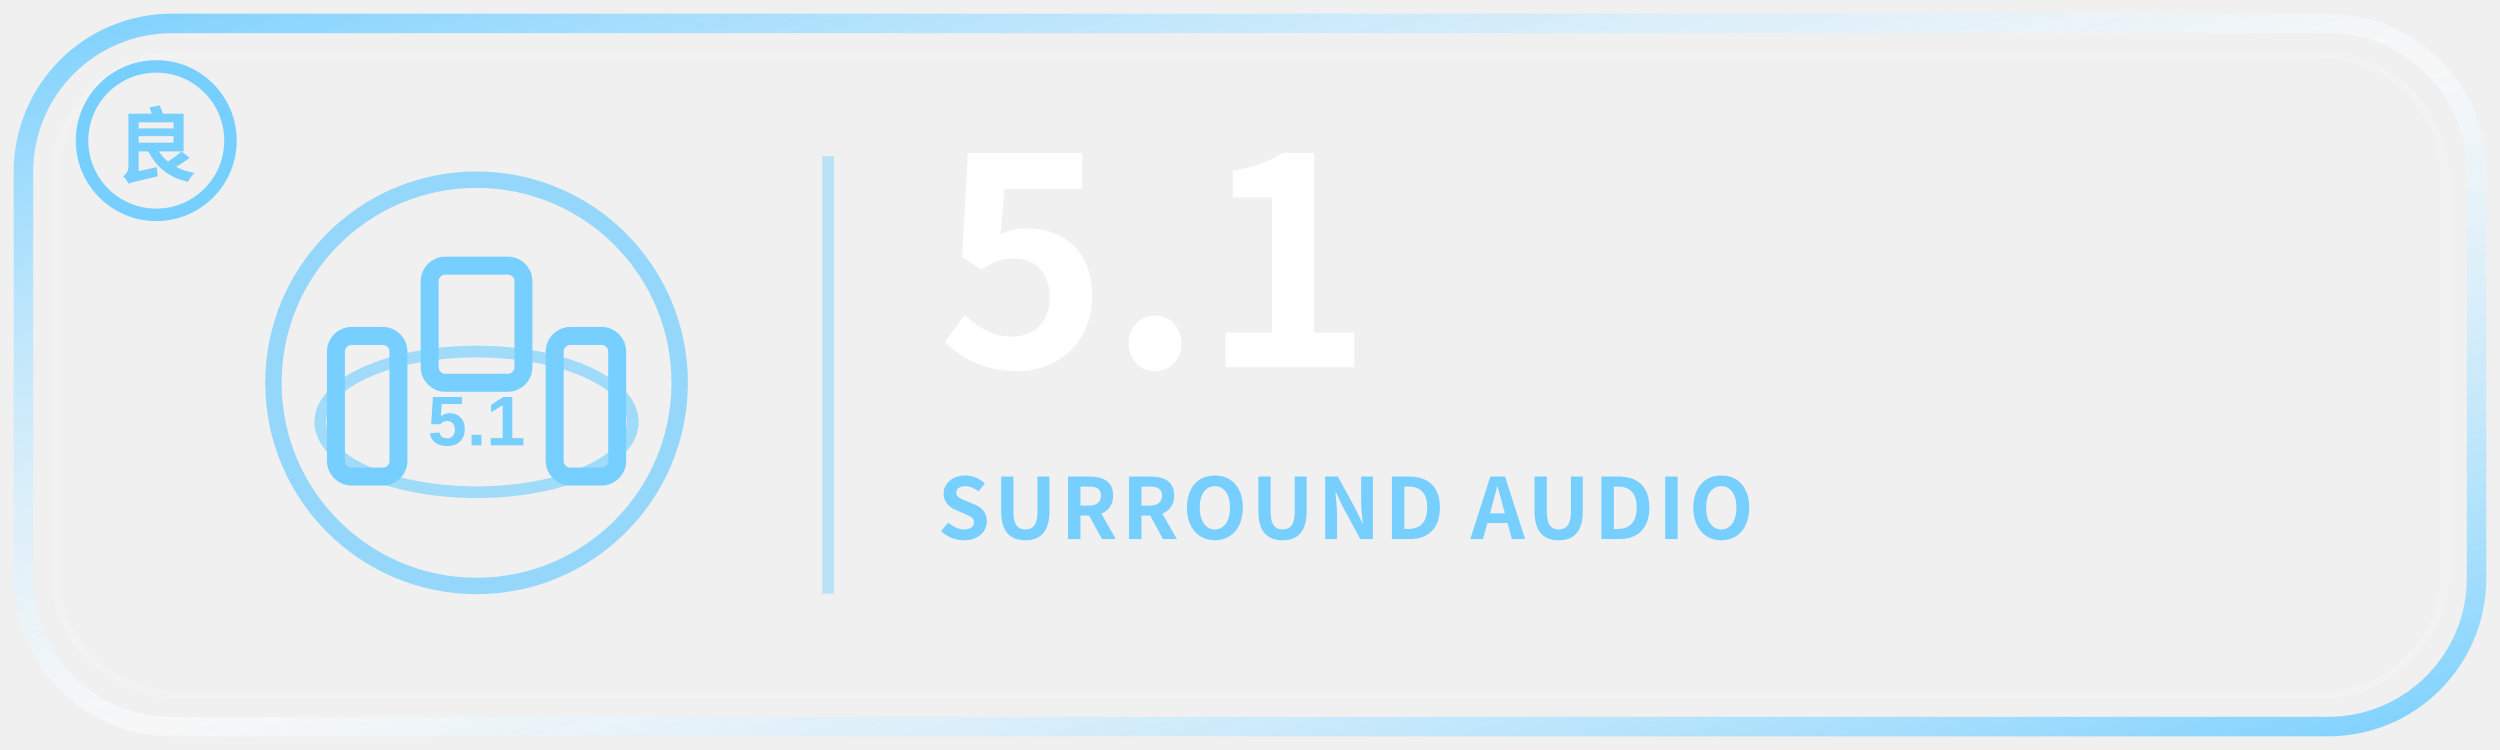
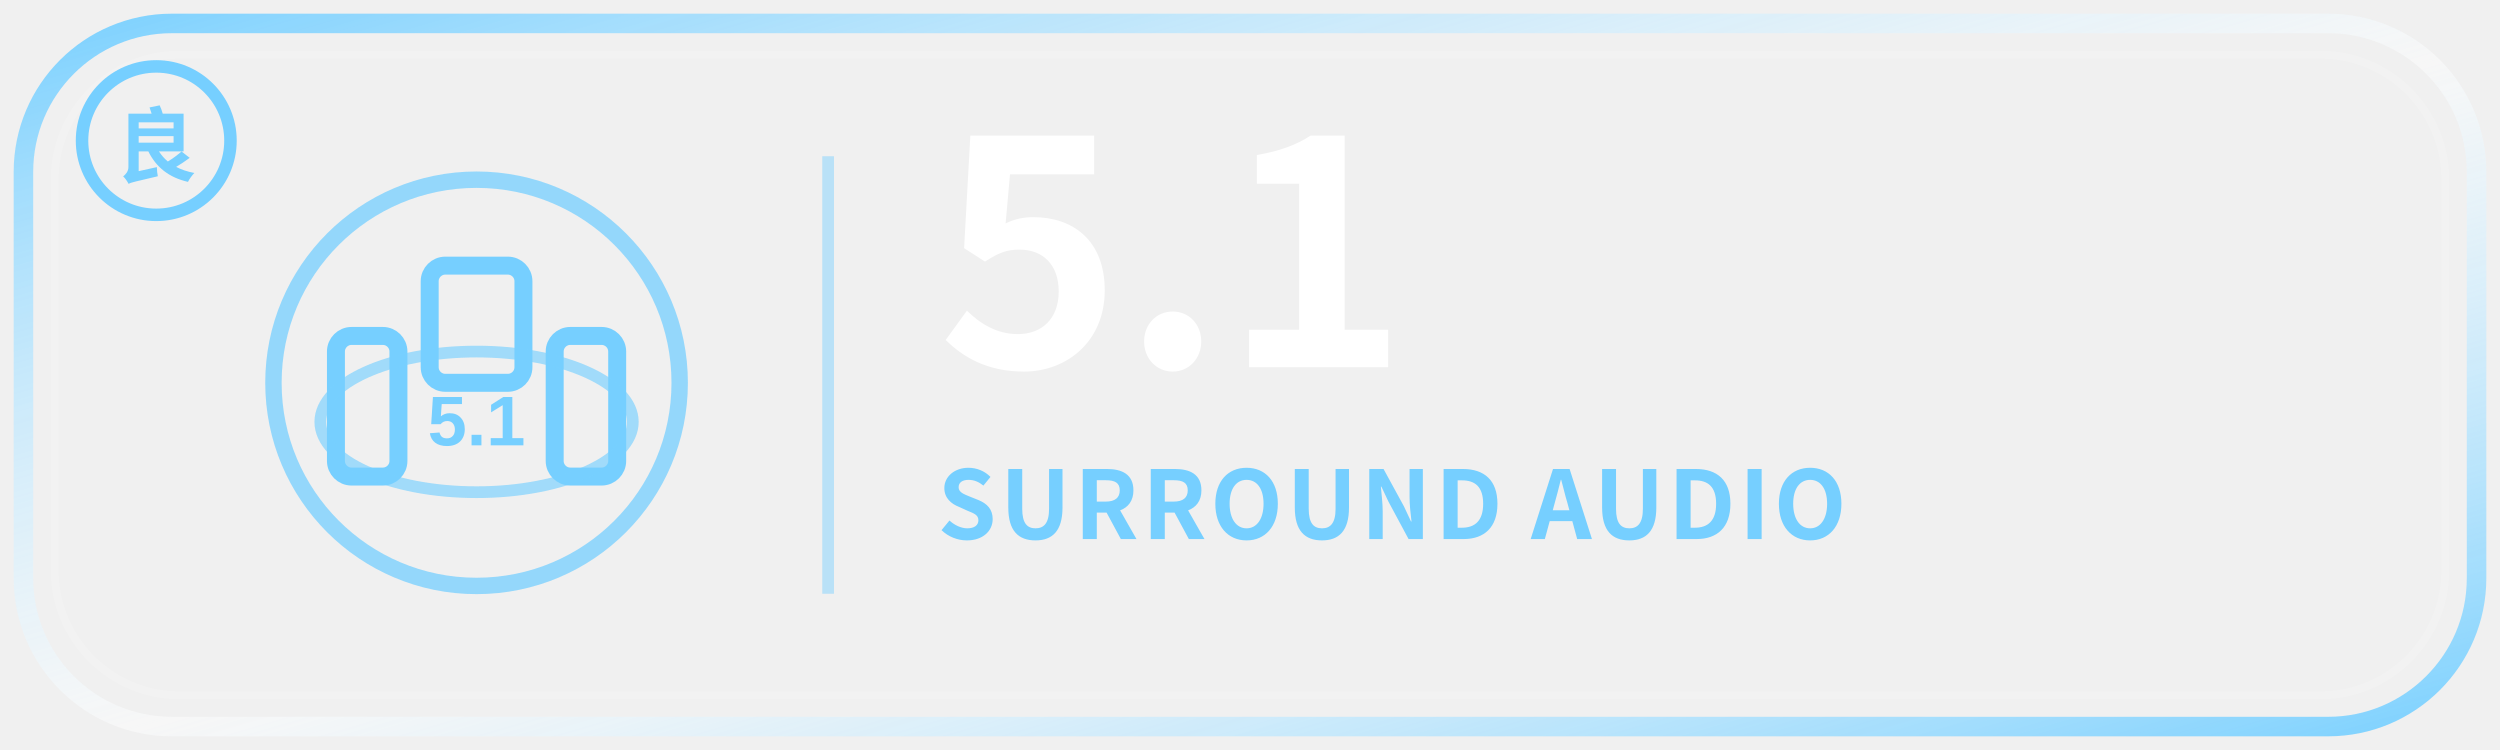
<svg xmlns="http://www.w3.org/2000/svg" width="320" height="96" viewBox="0 0 320 96">
  <defs>
    <linearGradient id="edge" x1="0" y1="0" x2="1" y2="1">
      <stop offset="0" stop-color="#76CFFF" stop-opacity=".95" />
      <stop offset=".52" stop-color="#FFFFFF" stop-opacity=".48" />
      <stop offset="1" stop-color="#76CFFF" stop-opacity=".95" />
    </linearGradient>
  </defs>
  <rect x="3" y="3" width="314" height="90" rx="19" fill="none" stroke="url(#edge)" stroke-width="2.5" />
  <rect x="7" y="7" width="306" height="82" rx="16" fill="none" stroke="#FFFFFF" stroke-opacity=".14" stroke-width="1" />
  <circle cx="20" cy="18" r="9.5" fill="none" stroke="#76CFFF" stroke-width="1.6" />
  <text x="20" y="22.5" text-anchor="middle" font-family="Noto Sans CJK SC,PingFang SC,Arial,sans-serif" font-size="10.5" font-weight="800" fill="#76CFFF">良</text>
  <circle cx="61" cy="49" r="26" fill="none" stroke="#76CFFF" stroke-width="2.1" stroke-opacity=".75" />
  <rect x="43" y="43" width="8" height="18" rx="2" fill="none" stroke="#76CFFF" stroke-width="2.3" />
  <rect x="71" y="43" width="8" height="18" rx="2" fill="none" stroke="#76CFFF" stroke-width="2.3" />
  <rect x="55" y="34" width="12" height="15" rx="2" fill="none" stroke="#76CFFF" stroke-width="2.3" />
  <ellipse cx="61" cy="54" rx="20" ry="9" fill="none" stroke="#76CFFF" stroke-width="1.5" stroke-opacity=".65" />
  <text x="61" y="57" text-anchor="middle" font-family="Arial,sans-serif" font-size="9" font-weight="900" fill="#76CFFF">5.1</text>
  <path d="M106 20v56" stroke="#76CFFF" stroke-opacity=".45" stroke-width="1.5" />
-   <text x="120" y="47" font-family="Noto Sans CJK SC,PingFang SC,Arial,Helvetica,sans-serif" font-size="37" font-weight="850" fill="#FFFFFF">5.1</text>
-   <text x="120" y="69" font-family="Noto Sans CJK SC,PingFang SC,Microsoft YaHei,Arial,sans-serif" font-size="10.8" font-weight="750" letter-spacing=".45" fill="#76CFFF">SURROUND AUDIO</text>
+   <text x="120" y="47" font-family="Noto Sans CJK SC,PingFang SC,Arial,Helvetica,sans-serif" font-size="40" font-weight="850" fill="#FFFFFF">5.1</text>
+   <text x="120" y="69" font-family="Noto Sans CJK SC,PingFang SC,Microsoft YaHei,Arial,sans-serif" font-size="12.1" font-weight="750" letter-spacing=".45" fill="#76CFFF">SURROUND AUDIO</text>
</svg>
